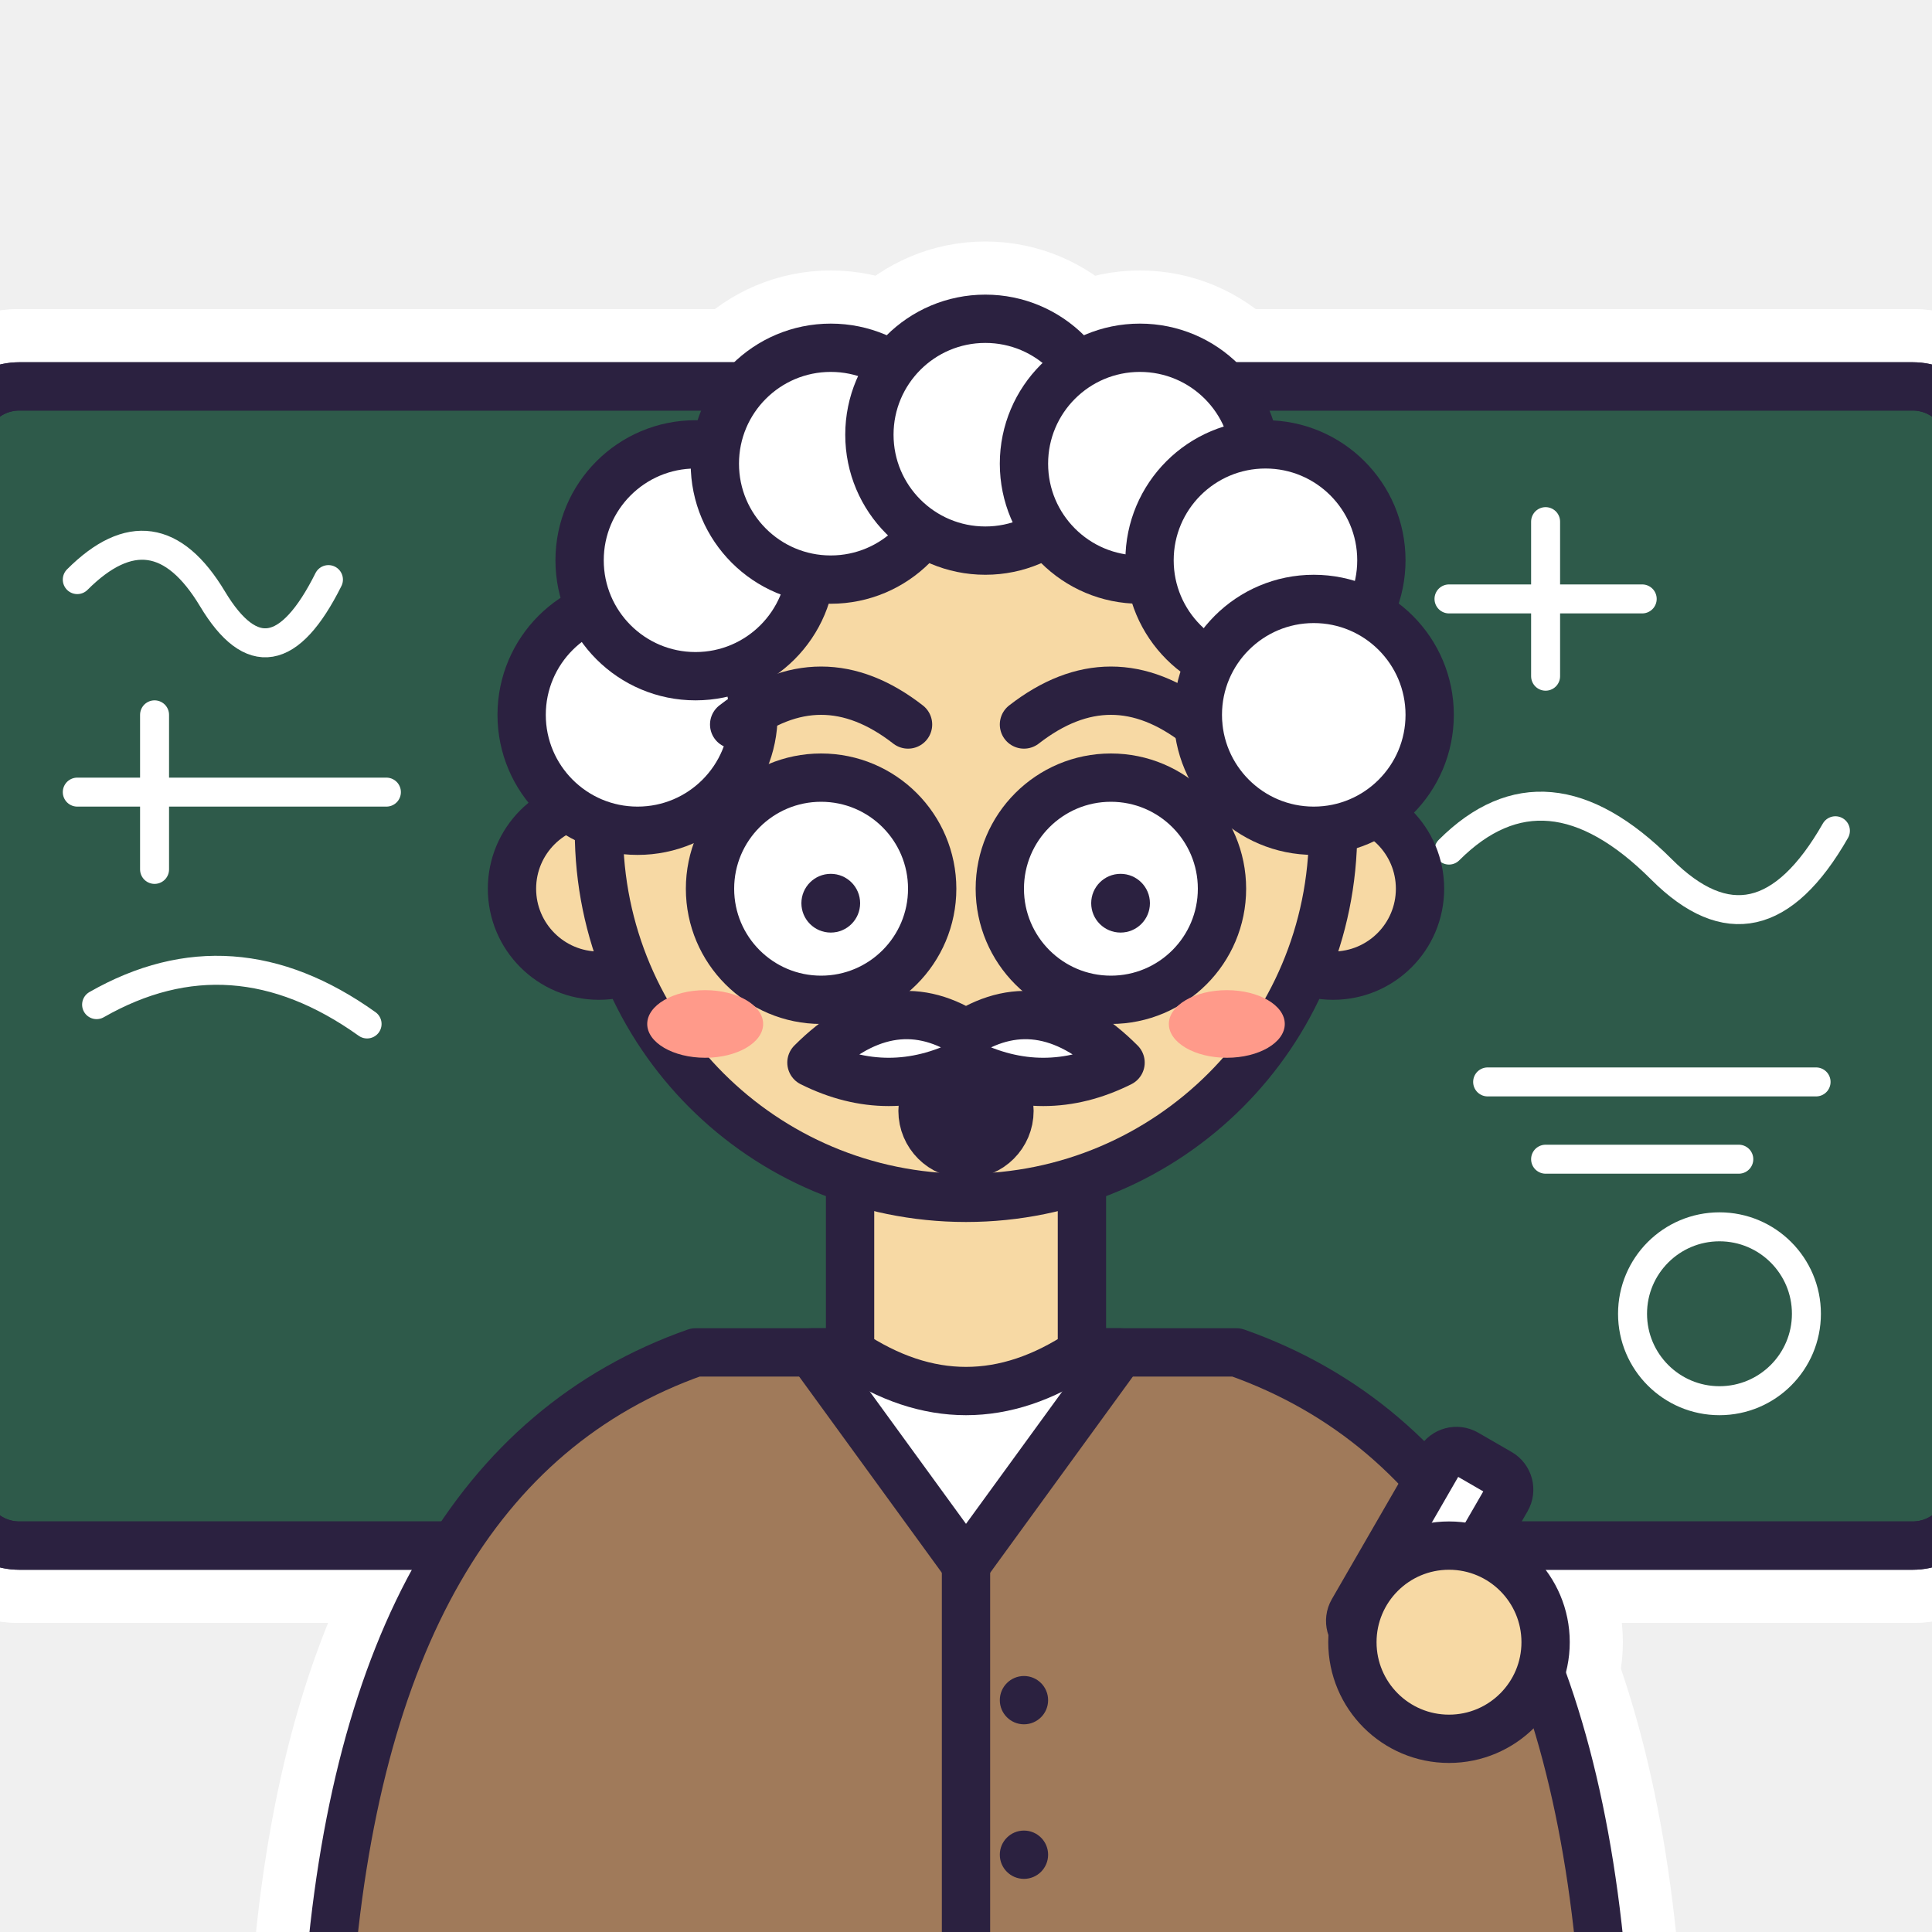
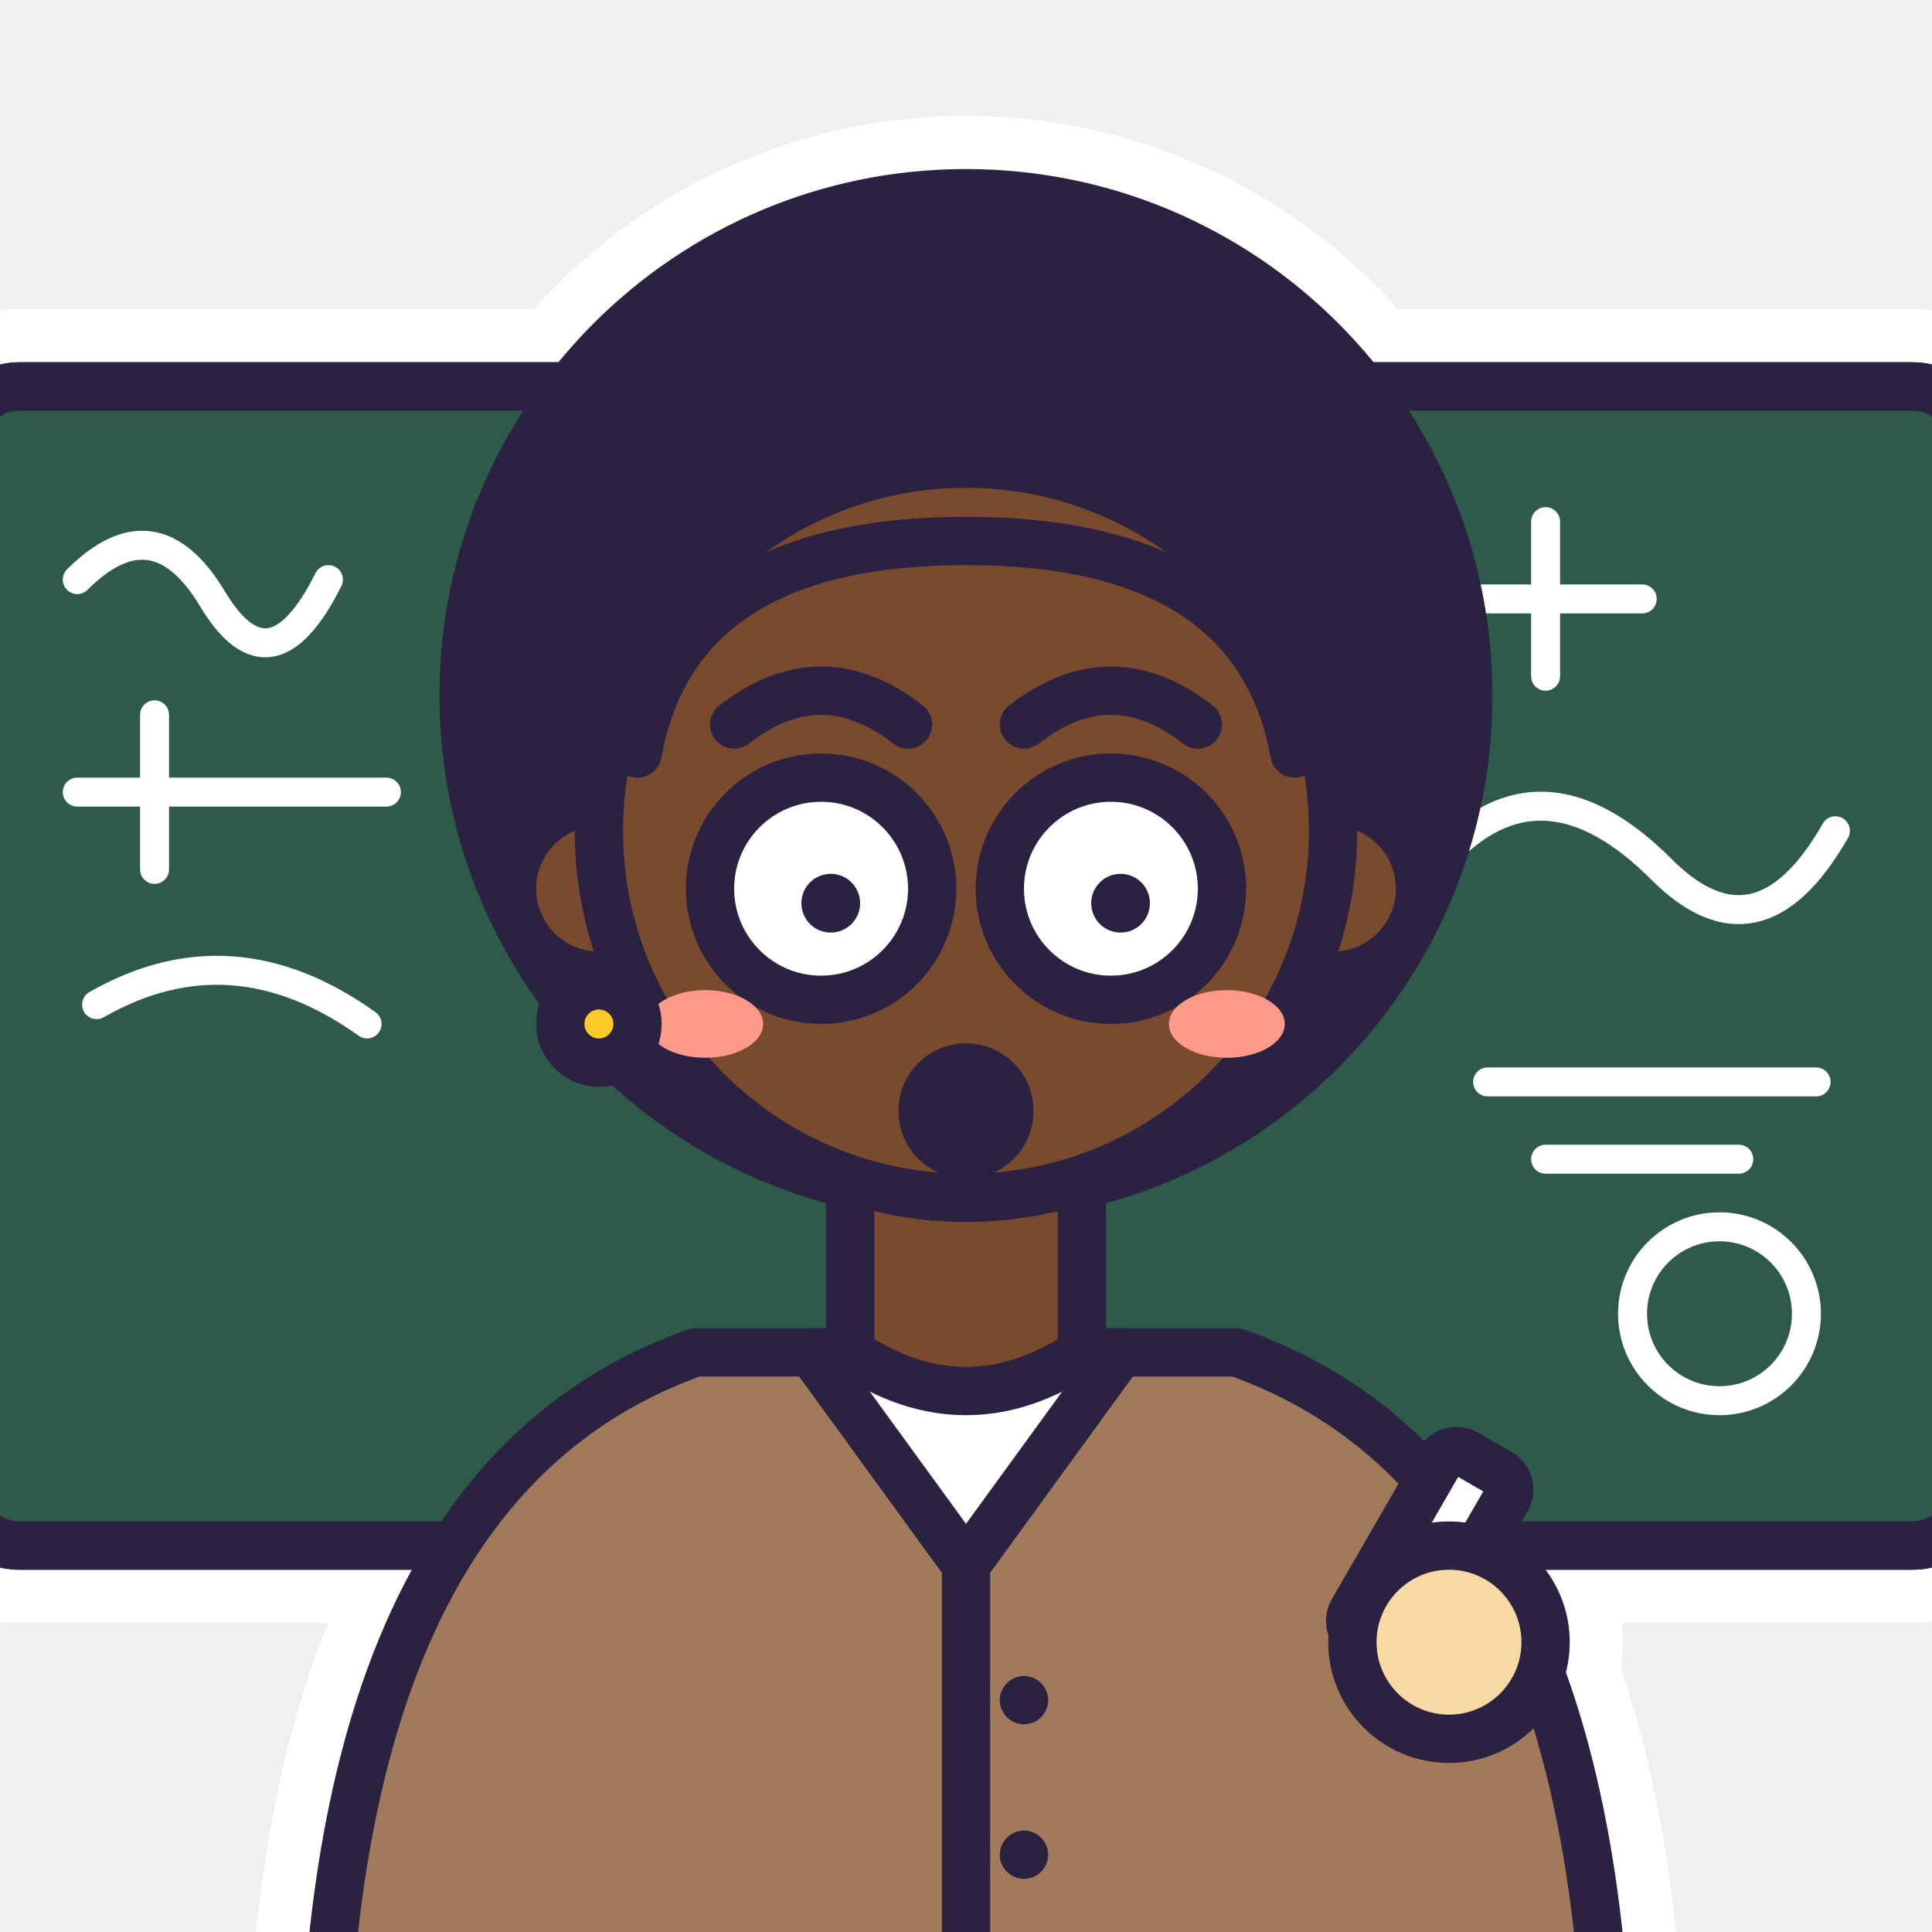
<svg xmlns="http://www.w3.org/2000/svg" xmlns:xlink="http://www.w3.org/1999/xlink" viewBox="0 0 200 200">
  <defs>
    <g id="a" stroke-linejoin="round" stroke-linecap="round">
      <rect x="-4" y="40" width="208" height="120" rx="6" fill="#2e5a4a" />
      <rect x="-4" y="40" width="208" height="120" rx="6" fill="none" />
      <path d="M8 60 Q16 52 22 62 Q28 72 34 60 M8 82 L40 82 M16 74 L16 90 M10 104 Q24 96 38 106" fill="none" stroke="#ffffff" stroke-width="3" />
      <path d="M150 62 L170 62 M160 54 L160 70 M150 88 Q160 78 172 90 Q182 100 190 86 M154 112 L188 112 M160 120 L180 120" fill="none" stroke="#ffffff" stroke-width="3" />
      <circle cx="178" cy="136" r="9" fill="none" stroke="#ffffff" stroke-width="3" />
+       <circle cx="100" cy="72" r="52" fill="#2b2140" />
      <path d="M34 206 Q38 152 72 140 L128 140 Q162 152 166 206 Z" fill="#a07a5a" />
      <path d="M84 140 L100 162 L116 140 Z" fill="#ffffff" />
      <path d="M100 162 L100 206" fill="none" />
      <circle cx="106" cy="176" r="2.5" fill="#2b2140" stroke="none" />
      <circle cx="106" cy="192" r="2.5" fill="#2b2140" stroke="none" />
-       <path d="M88 116 L112 116 L112 140 Q100 148 88 140 Z" fill="#f7d9a4" />
-       <circle cx="62" cy="92" r="9" fill="#f7d9a4" />
-       <circle cx="138" cy="92" r="9" fill="#f7d9a4" />
-       <circle cx="100" cy="86" r="38" fill="#f7d9a4" />
-       <circle cx="66" cy="74" r="12" fill="#ffffff" />
-       <circle cx="72" cy="58" r="12" fill="#ffffff" />
-       <circle cx="86" cy="48" r="12" fill="#ffffff" />
-       <circle cx="102" cy="45" r="12" fill="#ffffff" />
-       <circle cx="118" cy="48" r="12" fill="#ffffff" />
-       <circle cx="131" cy="58" r="12" fill="#ffffff" />
-       <circle cx="136" cy="74" r="12" fill="#ffffff" />
+       <path d="M88 116 L112 116 L112 140 Q100 148 88 140 Z" fill="#7a4a2e" />
+       <circle cx="62" cy="92" r="9" fill="#7a4a2e" />
+       <circle cx="138" cy="92" r="9" fill="#7a4a2e" />
+       <circle cx="100" cy="86" r="38" fill="#7a4a2e" />
+       <path d="M66 78 Q70 56 100 56 Q130 56 134 78" fill="none" />
      <circle cx="85" cy="92" r="11.5" fill="#ffffff" />
      <circle cx="115" cy="92" r="11.5" fill="#ffffff" />
      <circle cx="86" cy="93.5" r="3.04" fill="#2b2140" stroke="none" />
      <circle cx="116" cy="93.5" r="3.04" fill="#2b2140" stroke="none" />
      <path d="M76 75 Q85 68 94 75" fill="none" />
      <path d="M106 75 Q115 68 124 75" fill="none" />
      <ellipse cx="73" cy="106" rx="6" ry="3.5" fill="#ff9a8a" stroke="none" />
      <ellipse cx="127" cy="106" rx="6" ry="3.5" fill="#ff9a8a" stroke="none" />
      <circle cx="100" cy="115" r="4.5" fill="#2b2140" />
-       <path d="M84 110 Q92 102 100 107 Q108 102 116 110 Q108 114 100 110 Q92 114 84 110 Z" fill="#ffffff" />
+       <circle cx="62" cy="106" r="4" fill="#ffc928" />
      <rect x="144" y="150" width="8" height="22" rx="2" fill="#ffffff" transform="rotate(30 148 161)" />
      <circle cx="150" cy="170" r="10" fill="#f7d9a4" />
    </g>
  </defs>
  <use href="#a" xlink:href="#a" stroke="#ffffff" stroke-width="16" />
  <use href="#a" xlink:href="#a" stroke="#2b2140" stroke-width="5" />
</svg>
